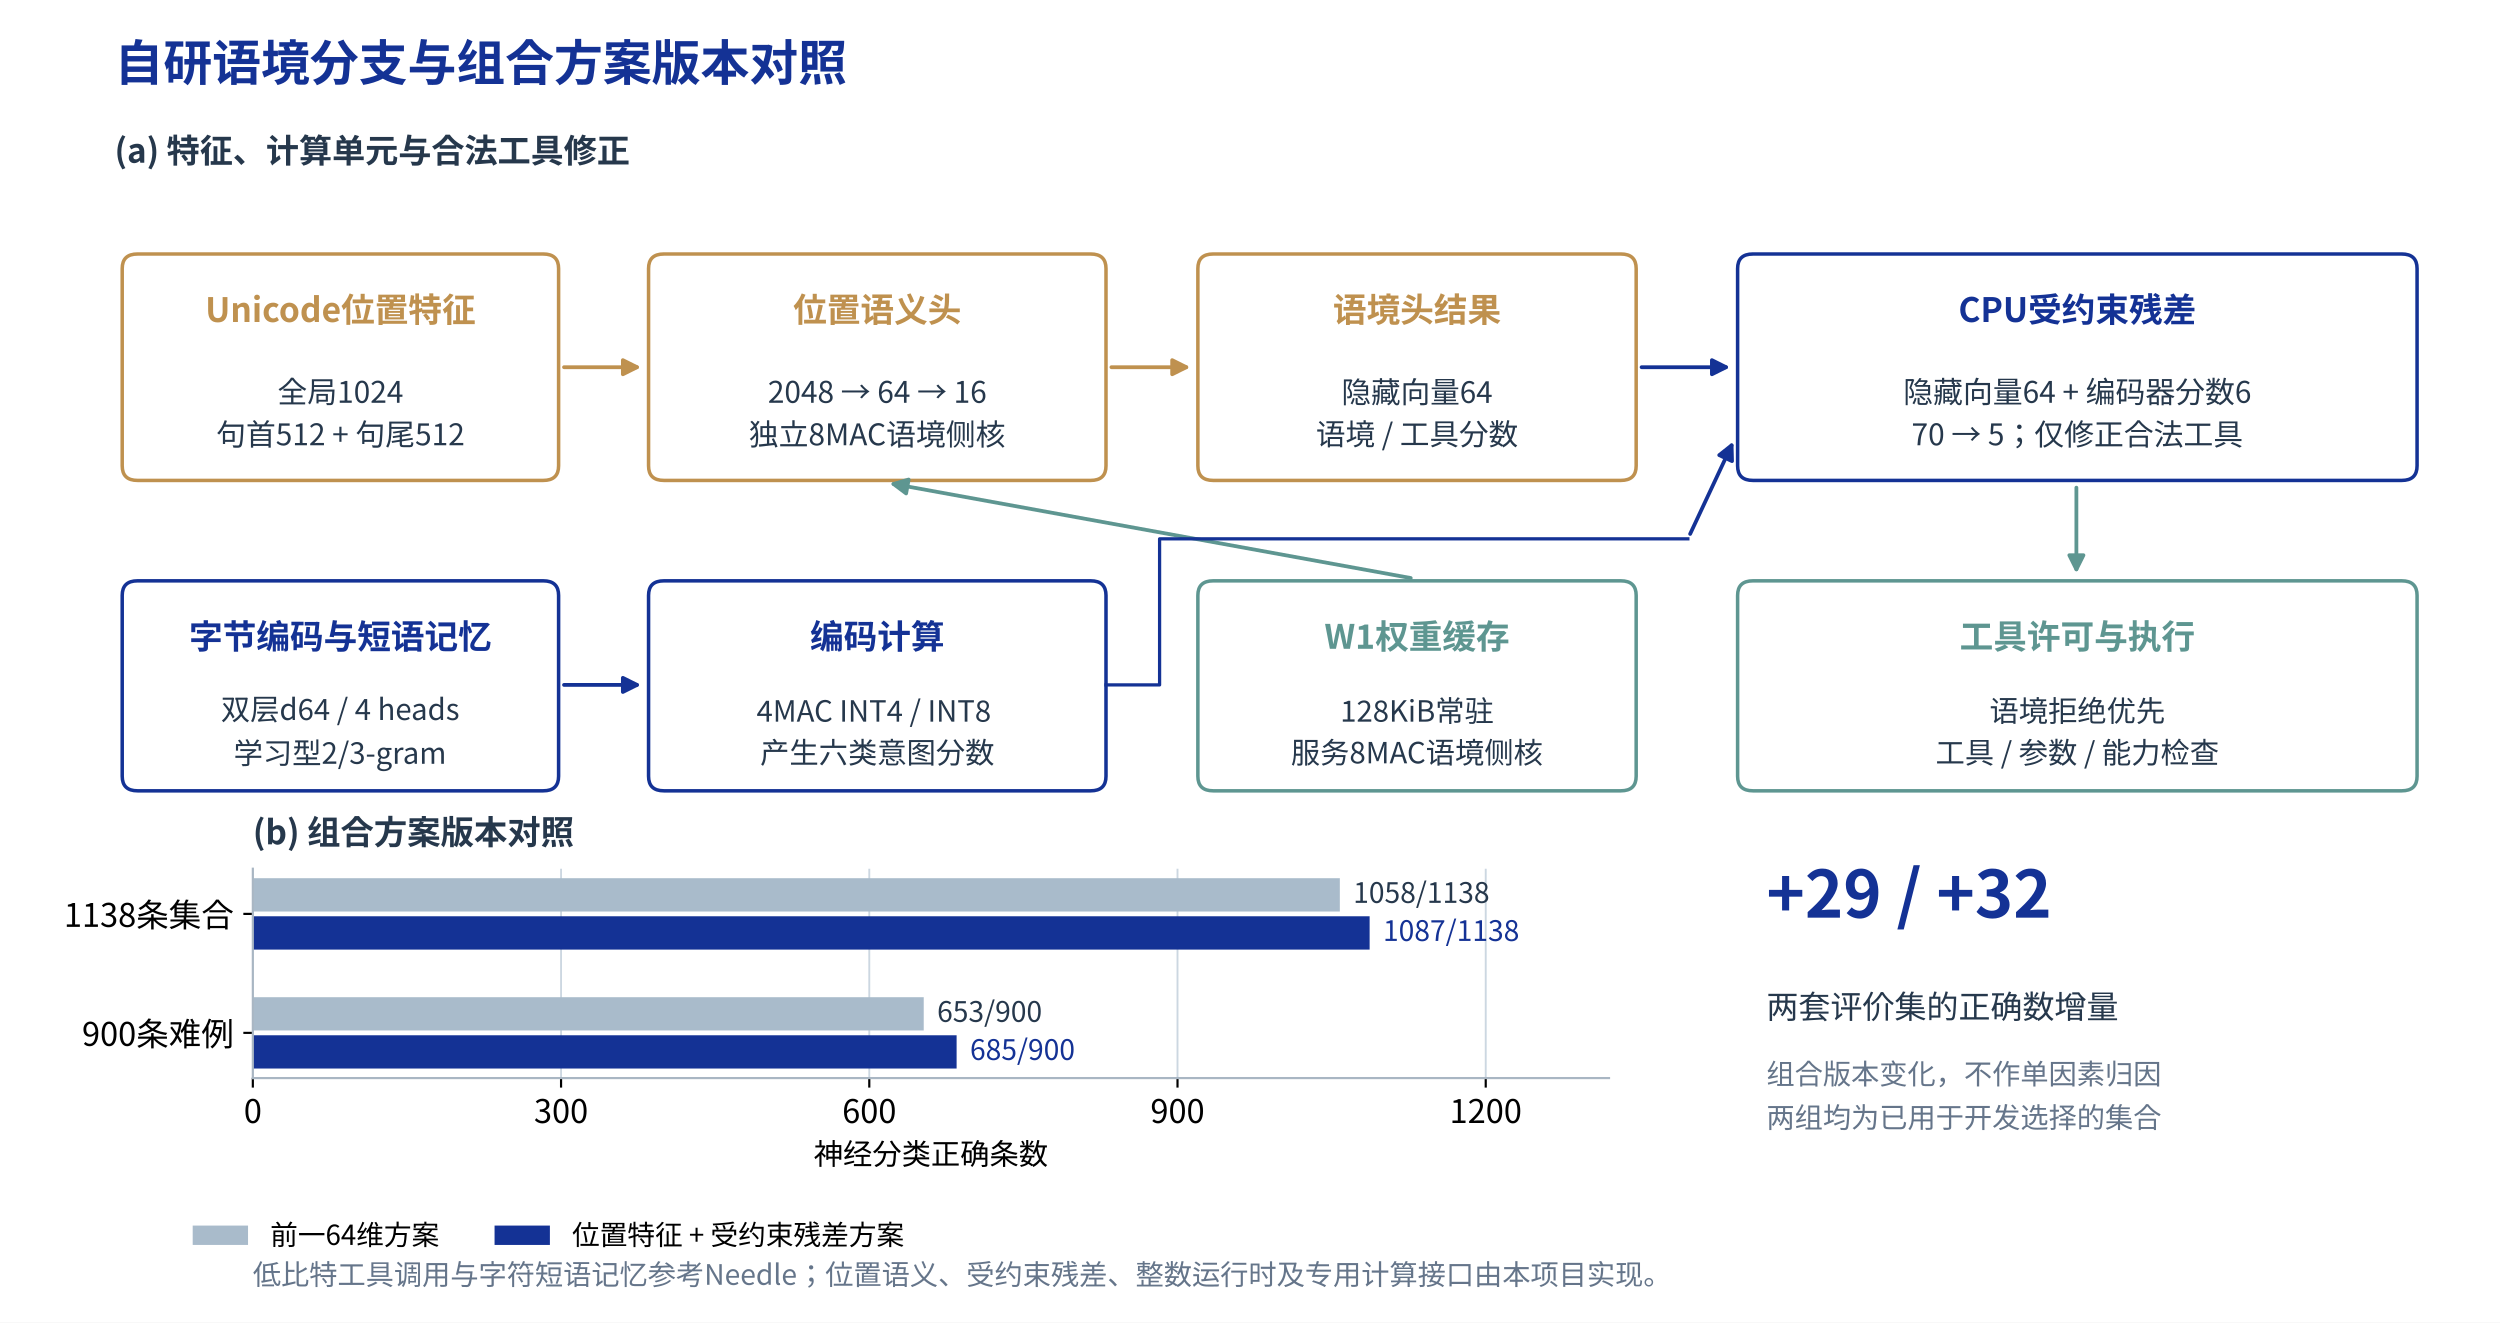
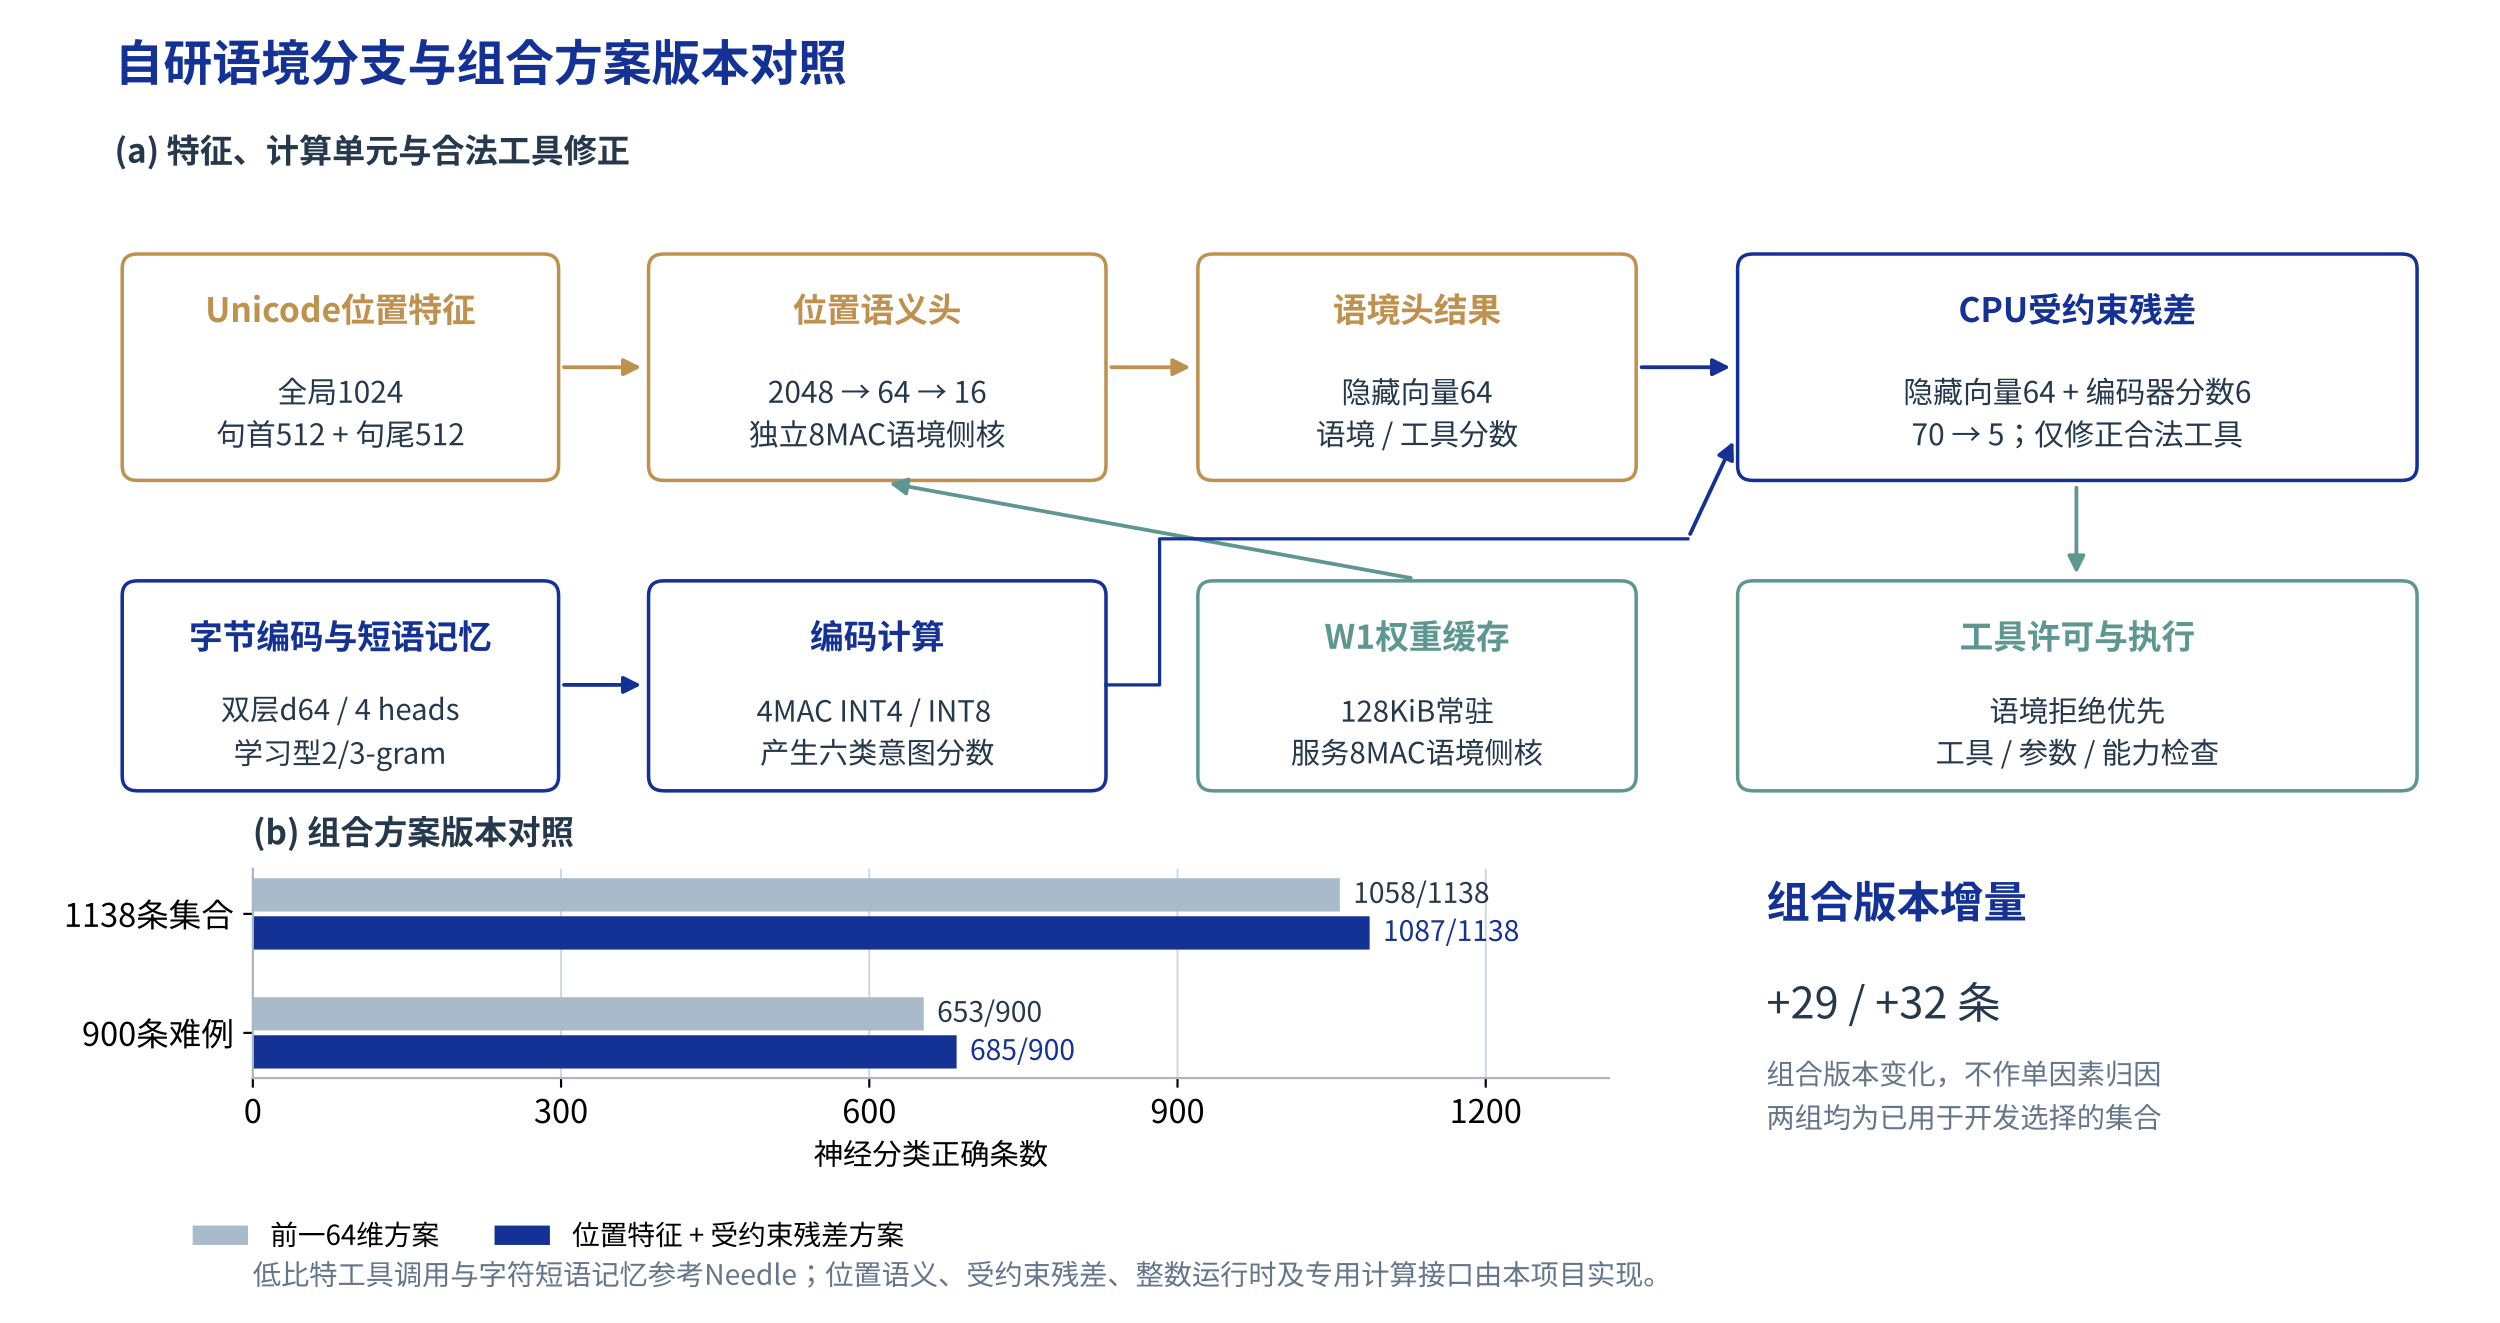
<svg xmlns="http://www.w3.org/2000/svg" xmlns:xlink="http://www.w3.org/1999/xlink" height="487.561pt" version="1.1" viewBox="0 0 921.64 487.561" width="921.64pt">
  <defs>
    <style type="text/css">
*{stroke-linecap:butt;stroke-linejoin:round;}
  </style>
  </defs>
  <g id="figure_1">
    <g id="patch_1">
      <path d="M 0 487.561  L 921.64 487.561  L 921.64 0  L 0 0  z " style="fill:#ffffff;" />
    </g>
    <g id="axes_1">
      <g id="patch_2">
-         <path clip-path="url(#pc05a24f539)" d="M 50.699 177.107  L 200.286 177.107  Q 205.931 177.107 205.931 171.722  L 205.931 99.025  Q 205.931 93.64 200.286 93.64  L 50.699 93.64  Q 45.054 93.64 45.054 99.025  L 45.054 171.722  Q 45.054 177.107 50.699 177.107  z " style="fill:#ffffff;stroke:#bf914f;stroke-linejoin:miter;stroke-width:1.3;" />
+         <path clip-path="url(#p7efec28228)" d="M 50.699 177.107  L 200.286 177.107  Q 205.931 177.107 205.931 171.722  L 205.931 99.025  Q 205.931 93.64 200.286 93.64  L 50.699 93.64  Q 45.054 93.64 45.054 99.025  L 45.054 171.722  Q 45.054 177.107 50.699 177.107  z " style="fill:#ffffff;stroke:#bf914f;stroke-linejoin:miter;stroke-width:1.3;" />
      </g>
      <g id="patch_3">
-         <path clip-path="url(#pc05a24f539)" d="M 244.739 177.107  L 402.088 177.107  Q 407.732 177.107 407.732 171.722  L 407.732 99.025  Q 407.732 93.64 402.088 93.64  L 244.739 93.64  Q 239.094 93.64 239.094 99.025  L 239.094 171.722  Q 239.094 177.107 244.739 177.107  z " style="fill:#ffffff;stroke:#bf914f;stroke-linejoin:miter;stroke-width:1.3;" />
+         <path clip-path="url(#p7efec28228)" d="M 244.739 177.107  L 402.088 177.107  Q 407.732 177.107 407.732 171.722  L 407.732 99.025  Q 407.732 93.64 402.088 93.64  L 244.739 93.64  Q 239.094 93.64 239.094 99.025  L 239.094 171.722  Q 239.094 177.107 244.739 177.107  z " style="fill:#ffffff;stroke:#bf914f;stroke-linejoin:miter;stroke-width:1.3;" />
      </g>
      <g id="patch_4">
-         <path clip-path="url(#pc05a24f539)" d="M 447.246 177.107  L 597.539 177.107  Q 603.184 177.107 603.184 171.722  L 603.184 99.025  Q 603.184 93.64 597.539 93.64  L 447.246 93.64  Q 441.601 93.64 441.601 99.025  L 441.601 171.722  Q 441.601 177.107 447.246 177.107  z " style="fill:#ffffff;stroke:#bf914f;stroke-linejoin:miter;stroke-width:1.3;" />
+         <path clip-path="url(#p7efec28228)" d="M 447.246 177.107  L 597.539 177.107  Q 603.184 177.107 603.184 171.722  L 603.184 99.025  Q 603.184 93.64 597.539 93.64  L 447.246 93.64  Q 441.601 93.64 441.601 99.025  L 441.601 171.722  Q 441.601 177.107 447.246 177.107  z " style="fill:#ffffff;stroke:#bf914f;stroke-linejoin:miter;stroke-width:1.3;" />
      </g>
      <g id="patch_5">
-         <path clip-path="url(#pc05a24f539)" d="M 646.225 177.107  L 885.424 177.107  Q 891.068 177.107 891.068 171.722  L 891.068 99.025  Q 891.068 93.64 885.424 93.64  L 646.225 93.64  Q 640.58 93.64 640.58 99.025  L 640.58 171.722  Q 640.58 177.107 646.225 177.107  z " style="fill:#ffffff;stroke:#143295;stroke-linejoin:miter;stroke-width:1.3;" />
+         <path clip-path="url(#p7efec28228)" d="M 646.225 177.107  L 885.424 177.107  Q 891.068 177.107 891.068 171.722  L 891.068 99.025  Q 891.068 93.64 885.424 93.64  L 646.225 93.64  Q 640.58 93.64 640.58 99.025  L 640.58 171.722  Q 640.58 177.107 646.225 177.107  z " style="fill:#ffffff;stroke:#143295;stroke-linejoin:miter;stroke-width:1.3;" />
      </g>
      <g id="patch_6">
-         <path clip-path="url(#pc05a24f539)" d="M 207.932 135.373  Q 222.162 135.373 234.827 135.373  " style="fill:none;stroke:#bf914f;stroke-linecap:round;stroke-width:1.4;" />
-         <path clip-path="url(#pc05a24f539)" d="M 229.627 132.773  L 234.827 135.373  L 229.627 137.973  L 229.627 132.773  z " style="fill:#bf914f;stroke:#bf914f;stroke-linecap:round;stroke-width:1.4;" />
+         <path clip-path="url(#p7efec28228)" d="M 207.932 135.373  Q 222.162 135.373 234.827 135.373  " style="fill:none;stroke:#bf914f;stroke-linecap:round;stroke-width:1.4;" />
+         <path clip-path="url(#p7efec28228)" d="M 229.627 132.773  L 234.827 135.373  L 229.627 137.973  L 229.627 132.773  z " style="fill:#bf914f;stroke:#bf914f;stroke-linecap:round;stroke-width:1.4;" />
      </g>
      <g id="patch_7">
-         <path clip-path="url(#pc05a24f539)" d="M 409.736 135.373  Q 424.318 135.373 437.333 135.373  " style="fill:none;stroke:#bf914f;stroke-linecap:round;stroke-width:1.4;" />
-         <path clip-path="url(#pc05a24f539)" d="M 432.133 132.773  L 437.333 135.373  L 432.133 137.973  L 432.133 132.773  z " style="fill:#bf914f;stroke:#bf914f;stroke-linecap:round;stroke-width:1.4;" />
+         <path clip-path="url(#p7efec28228)" d="M 409.736 135.373  Q 424.318 135.373 437.333 135.373  " style="fill:none;stroke:#bf914f;stroke-linecap:round;stroke-width:1.4;" />
+         <path clip-path="url(#p7efec28228)" d="M 432.133 132.773  L 437.333 135.373  L 432.133 137.973  L 432.133 132.773  z " style="fill:#bf914f;stroke:#bf914f;stroke-linecap:round;stroke-width:1.4;" />
      </g>
      <g id="patch_8">
-         <path clip-path="url(#pc05a24f539)" d="M 605.186 135.373  Q 621.529 135.373 636.307 135.373  " style="fill:none;stroke:#143295;stroke-linecap:round;stroke-width:1.4;" />
-         <path clip-path="url(#pc05a24f539)" d="M 631.107 132.773  L 636.307 135.373  L 631.107 137.973  L 631.107 132.773  z " style="fill:#143295;stroke:#143295;stroke-linecap:round;stroke-width:1.4;" />
+         <path clip-path="url(#p7efec28228)" d="M 605.186 135.373  Q 621.529 135.373 636.307 135.373  " style="fill:none;stroke:#143295;stroke-linecap:round;stroke-width:1.4;" />
+         <path clip-path="url(#p7efec28228)" d="M 631.107 132.773  L 636.307 135.373  L 631.107 137.973  L 631.107 132.773  z " style="fill:#143295;stroke:#143295;stroke-linecap:round;stroke-width:1.4;" />
      </g>
      <g id="patch_9">
-         <path clip-path="url(#pc05a24f539)" d="M 50.699 291.536  L 200.286 291.536  Q 205.931 291.536 205.931 286.151  L 205.931 219.513  Q 205.931 214.128 200.286 214.128  L 50.699 214.128  Q 45.054 214.128 45.054 219.513  L 45.054 286.151  Q 45.054 291.536 50.699 291.536  z " style="fill:#ffffff;stroke:#143295;stroke-linejoin:miter;stroke-width:1.3;" />
+         <path clip-path="url(#p7efec28228)" d="M 50.699 291.536  L 200.286 291.536  Q 205.931 291.536 205.931 286.151  L 205.931 219.513  Q 205.931 214.128 200.286 214.128  L 50.699 214.128  Q 45.054 214.128 45.054 219.513  L 45.054 286.151  Q 45.054 291.536 50.699 291.536  z " style="fill:#ffffff;stroke:#143295;stroke-linejoin:miter;stroke-width:1.3;" />
      </g>
      <g id="patch_10">
-         <path clip-path="url(#pc05a24f539)" d="M 244.739 291.536  L 402.088 291.536  Q 407.732 291.536 407.732 286.151  L 407.732 219.513  Q 407.732 214.128 402.088 214.128  L 244.739 214.128  Q 239.094 214.128 239.094 219.513  L 239.094 286.151  Q 239.094 291.536 244.739 291.536  z " style="fill:#ffffff;stroke:#143295;stroke-linejoin:miter;stroke-width:1.3;" />
+         <path clip-path="url(#p7efec28228)" d="M 244.739 291.536  L 402.088 291.536  Q 407.732 291.536 407.732 286.151  L 407.732 219.513  Q 407.732 214.128 402.088 214.128  L 244.739 214.128  Q 239.094 214.128 239.094 219.513  L 239.094 286.151  Q 239.094 291.536 244.739 291.536  z " style="fill:#ffffff;stroke:#143295;stroke-linejoin:miter;stroke-width:1.3;" />
      </g>
      <g id="patch_11">
-         <path clip-path="url(#pc05a24f539)" d="M 447.246 291.536  L 597.539 291.536  Q 603.184 291.536 603.184 286.151  L 603.184 219.513  Q 603.184 214.128 597.539 214.128  L 447.246 214.128  Q 441.601 214.128 441.601 219.513  L 441.601 286.151  Q 441.601 291.536 447.246 291.536  z " style="fill:#ffffff;stroke:#5e9691;stroke-linejoin:miter;stroke-width:1.3;" />
+         <path clip-path="url(#p7efec28228)" d="M 447.246 291.536  L 597.539 291.536  Q 603.184 291.536 603.184 286.151  L 603.184 219.513  Q 603.184 214.128 597.539 214.128  L 447.246 214.128  Q 441.601 214.128 441.601 219.513  L 441.601 286.151  Q 441.601 291.536 447.246 291.536  z " style="fill:#ffffff;stroke:#5e9691;stroke-linejoin:miter;stroke-width:1.3;" />
      </g>
      <g id="patch_12">
-         <path clip-path="url(#pc05a24f539)" d="M 646.225 291.536  L 885.424 291.536  Q 891.068 291.536 891.068 286.151  L 891.068 219.513  Q 891.068 214.128 885.424 214.128  L 646.225 214.128  Q 640.58 214.128 640.58 219.513  L 640.58 286.151  Q 640.58 291.536 646.225 291.536  z " style="fill:#ffffff;stroke:#5e9691;stroke-linejoin:miter;stroke-width:1.3;" />
+         <path clip-path="url(#p7efec28228)" d="M 646.225 291.536  L 885.424 291.536  Q 891.068 291.536 891.068 286.151  L 891.068 219.513  Q 891.068 214.128 885.424 214.128  L 646.225 214.128  Q 640.58 214.128 640.58 219.513  L 640.58 286.151  Q 640.58 291.536 646.225 291.536  z " style="fill:#ffffff;stroke:#5e9691;stroke-linejoin:miter;stroke-width:1.3;" />
      </g>
      <g id="patch_13">
-         <path clip-path="url(#pc05a24f539)" d="M 207.932 252.496  Q 222.162 252.496 234.827 252.496  " style="fill:none;stroke:#143295;stroke-linecap:round;stroke-width:1.4;" />
-         <path clip-path="url(#pc05a24f539)" d="M 229.627 249.896  L 234.827 252.496  L 229.627 255.096  L 229.627 249.896  z " style="fill:#143295;stroke:#143295;stroke-linecap:round;stroke-width:1.4;" />
+         <path clip-path="url(#p7efec28228)" d="M 207.932 252.496  Q 222.162 252.496 234.827 252.496  " style="fill:none;stroke:#143295;stroke-linecap:round;stroke-width:1.4;" />
+         <path clip-path="url(#p7efec28228)" d="M 229.627 249.896  L 234.827 252.496  L 229.627 255.096  L 229.627 249.896  z " style="fill:#143295;stroke:#143295;stroke-linecap:round;stroke-width:1.4;" />
      </g>
      <g id="patch_14">
-         <path clip-path="url(#pc05a24f539)" d="M 623.082 196.836  Q 631.055 179.798 638.365 164.179  " style="fill:none;stroke:#143295;stroke-linecap:round;stroke-width:1.4;" />
-         <path clip-path="url(#pc05a24f539)" d="M 633.806 167.786  L 638.365 164.179  L 638.516 169.99  L 633.806 167.786  z " style="fill:#143295;stroke:#143295;stroke-linecap:round;stroke-width:1.4;" />
+         <path clip-path="url(#p7efec28228)" d="M 623.082 196.836  Q 631.055 179.798 638.365 164.179  " style="fill:none;stroke:#143295;stroke-linecap:round;stroke-width:1.4;" />
+         <path clip-path="url(#p7efec28228)" d="M 633.806 167.786  L 638.365 164.179  L 638.516 169.99  L 633.806 167.786  z " style="fill:#143295;stroke:#143295;stroke-linecap:round;stroke-width:1.4;" />
      </g>
      <g id="patch_15">
-         <path clip-path="url(#pc05a24f539)" d="M 520.073 213.097  Q 423.963 195.618 329.393 178.418  " style="fill:none;stroke:#5e9691;stroke-linecap:round;stroke-width:1.4;" />
-         <path clip-path="url(#pc05a24f539)" d="M 334.044 181.907  L 329.393 178.418  L 334.975 176.791  L 334.044 181.907  z " style="fill:#5e9691;stroke:#5e9691;stroke-linecap:round;stroke-width:1.4;" />
+         <path clip-path="url(#p7efec28228)" d="M 520.073 213.097  Q 423.963 195.618 329.393 178.418  " style="fill:none;stroke:#5e9691;stroke-linecap:round;stroke-width:1.4;" />
+         <path clip-path="url(#p7efec28228)" d="M 334.044 181.907  L 329.393 178.418  L 334.975 176.791  L 334.044 181.907  z " style="fill:#5e9691;stroke:#5e9691;stroke-linecap:round;stroke-width:1.4;" />
      </g>
      <g id="patch_16">
-         <path clip-path="url(#pc05a24f539)" d="M 765.472 179.779  Q 765.472 195.616 765.472 209.888  " style="fill:none;stroke:#5e9691;stroke-linecap:round;stroke-width:1.4;" />
-         <path clip-path="url(#pc05a24f539)" d="M 768.072 204.688  L 765.472 209.888  L 762.872 204.688  L 768.072 204.688  z " style="fill:#5e9691;stroke:#5e9691;stroke-linecap:round;stroke-width:1.4;" />
+         <path clip-path="url(#p7efec28228)" d="M 765.472 179.779  Q 765.472 195.616 765.472 209.888  " style="fill:none;stroke:#5e9691;stroke-linecap:round;stroke-width:1.4;" />
+         <path clip-path="url(#p7efec28228)" d="M 768.072 204.688  L 765.472 209.888  L 762.872 204.688  L 768.072 204.688  z " style="fill:#5e9691;stroke:#5e9691;stroke-linecap:round;stroke-width:1.4;" />
      </g>
      <g id="line2d_1">
-         <path clip-path="url(#pc05a24f539)" d="M 407.732 252.496  L 427.489 252.496  L 427.489 198.646  L 622.235 198.646  " style="fill:none;stroke:#143295;stroke-linecap:square;stroke-width:1.2;" />
+         <path clip-path="url(#p7efec28228)" d="M 407.732 252.496  L 427.489 252.496  L 427.489 198.646  L 622.235 198.646  " style="fill:none;stroke:#143295;stroke-linecap:square;stroke-width:1.2;" />
      </g>
      <g id="text_1">
        <text style="fill:#143295;font-family:Noto Sans CJK JP;font-size:18px;font-style:normal;font-weight:bold;text-anchor:start;" transform="rotate(-0, 42.23163, 29.69414)" x="42.232" y="29.694">自研语境分支与组合方案版本对照</text>
      </g>
      <g id="text_2">
        <text style="fill:#26384c;font-family:Noto Sans CJK JP;font-size:12.2px;font-style:normal;font-weight:bold;text-anchor:start;" transform="rotate(-0, 42.23163, 59.98437)" x="42.232" y="59.984">(a) 特征、计算单元与合法工具修正</text>
      </g>
      <g id="text_3">
        <text style="fill:#bf914f;font-family:Noto Sans CJK JP;font-size:12.4px;font-style:normal;font-weight:bold;text-anchor:middle;" transform="rotate(-0, 125.4924, 118.6945)" x="125.492" y="118.695">Unicode位置特征</text>
      </g>
      <g id="text_4">
        <text style="fill:#26384c;font-family:Noto Sans CJK JP;font-size:11px;font-style:normal;font-weight:normal;" transform="translate(102.2824 148.5025)">全局1024</text>
        <text style="fill:#26384c;font-family:Noto Sans CJK JP;font-size:11px;font-style:normal;font-weight:normal;" transform="translate(79.66024 164.1551)">句首512 + 句尾512</text>
      </g>
      <g id="text_5">
        <text style="fill:#bf914f;font-family:Noto Sans CJK JP;font-size:12.4px;font-style:normal;font-weight:bold;text-anchor:middle;" transform="rotate(-0, 323.4132, 118.6945)" x="323.413" y="118.695">位置语义头</text>
      </g>
      <g id="text_6">
        <text style="fill:#26384c;font-family:Noto Sans CJK JP;font-size:11px;font-style:normal;font-weight:normal;" transform="translate(283.0639 148.5025)">2048 → 64 → 16</text>
        <text style="fill:#26384c;font-family:Noto Sans CJK JP;font-size:11px;font-style:normal;font-weight:normal;" transform="translate(276.0419 164.1551)">独立8MAC语境侧核</text>
      </g>
      <g id="text_7">
        <text style="fill:#bf914f;font-family:Noto Sans CJK JP;font-size:12.4px;font-style:normal;font-weight:bold;text-anchor:middle;" transform="rotate(-0, 522.3924, 118.6945)" x="522.392" y="118.695">语境头结果</text>
      </g>
      <g id="text_8">
        <text style="fill:#26384c;font-family:Noto Sans CJK JP;font-size:10.9px;font-style:normal;font-weight:normal;" transform="translate(494.5429 148.5453)">隐藏向量64</text>
        <text style="fill:#26384c;font-family:Noto Sans CJK JP;font-size:10.9px;font-style:normal;font-weight:normal;" transform="translate(485.1136 164.0556)">语境 / 工具分数</text>
      </g>
      <g id="text_9">
        <text style="fill:#143295;font-family:Noto Sans CJK JP;font-size:12.4px;font-style:normal;font-weight:bold;text-anchor:middle;" transform="rotate(-0, 765.8244, 118.6945)" x="765.824" y="118.695">CPU受约束残差</text>
      </g>
      <g id="text_10">
        <text style="fill:#26384c;font-family:Noto Sans CJK JP;font-size:11px;font-style:normal;font-weight:normal;" transform="translate(701.6497 148.5025)">隐藏向量64 + 编码器分数6</text>
        <text style="fill:#26384c;font-family:Noto Sans CJK JP;font-size:11px;font-style:normal;font-weight:normal;" transform="translate(704.7022 164.1551)">70 → 5；仅修正合法工具</text>
      </g>
      <g id="text_11">
        <text style="fill:#143295;font-family:Noto Sans CJK JP;font-size:12.4px;font-style:normal;font-weight:bold;text-anchor:middle;" transform="rotate(-0, 125.4924, 239.1823)" x="125.492" y="239.182">字节编码与短语记忆</text>
      </g>
      <g id="text_12">
        <text style="fill:#26384c;font-family:Noto Sans CJK JP;font-size:10.8px;font-style:normal;font-weight:normal;" transform="translate(81.42167 265.4233)">双层d64 / 4 heads</text>
        <text style="fill:#26384c;font-family:Noto Sans CJK JP;font-size:10.8px;font-style:normal;font-weight:normal;" transform="translate(86.12642 281.5862)">学习型2/3-gram</text>
      </g>
      <g id="text_13">
        <text style="fill:#143295;font-family:Noto Sans CJK JP;font-size:12.4px;font-style:normal;font-weight:bold;text-anchor:middle;" transform="rotate(-0, 323.4132, 239.1823)" x="323.413" y="239.182">编码计算</text>
      </g>
      <g id="text_14">
        <text style="fill:#26384c;font-family:Noto Sans CJK JP;font-size:10.8px;font-style:normal;font-weight:normal;" transform="translate(278.9105 266.0469)">4MAC  INT4 / INT8</text>
        <text style="fill:#26384c;font-family:Noto Sans CJK JP;font-size:10.8px;font-style:normal;font-weight:normal;" transform="translate(280.2132 281.4149)">产生六类意图分数</text>
      </g>
      <g id="text_15">
        <text style="fill:#5e9691;font-family:Noto Sans CJK JP;font-size:12.4px;font-style:normal;font-weight:bold;text-anchor:middle;" transform="rotate(-0, 522.3924, 239.1823)" x="522.392" y="239.182">W1权重缓存</text>
      </g>
      <g id="text_16">
        <text style="fill:#26384c;font-family:Noto Sans CJK JP;font-size:10.8px;font-style:normal;font-weight:normal;" transform="translate(494.0804 266.0469)">128KiB常驻</text>
        <text style="fill:#26384c;font-family:Noto Sans CJK JP;font-size:10.8px;font-style:normal;font-weight:normal;" transform="translate(475.8824 281.4149)">服务8MAC语境侧核</text>
      </g>
      <g id="text_17">
        <text style="fill:#5e9691;font-family:Noto Sans CJK JP;font-size:12.4px;font-style:normal;font-weight:bold;text-anchor:middle;" transform="rotate(-0, 765.8244, 239.1823)" x="765.824" y="239.182">工具许可与执行</text>
      </g>
      <g id="text_18">
        <text style="fill:#26384c;font-family:Noto Sans CJK JP;font-size:10.8px;font-style:normal;font-weight:normal;" transform="translate(733.4244 266.038)">语境拒绝优先</text>
        <text style="fill:#26384c;font-family:Noto Sans CJK JP;font-size:10.8px;font-style:normal;font-weight:normal;" transform="translate(713.5507 281.4238)">工具 / 参数 / 能力检查</text>
      </g>
    </g>
    <g id="axes_2">
      <g id="patch_17">
        <path d="M 93.208 397.44  L 593.176 397.44  L 593.176 320.256  L 93.208 320.256  z " style="fill:#ffffff;" />
      </g>
      <g id="matplotlib.axis_1">
        <g id="xtick_1">
          <g id="line2d_2">
-             <path clip-path="url(#p86fbe4a906)" d="M 93.208 397.44  L 93.208 320.256  " style="fill:none;stroke:#ccd7e1;stroke-linecap:square;stroke-width:0.7;" />
+             <path clip-path="url(#pe713fb48fd)" d="M 93.208 397.44  L 93.208 320.256  " style="fill:none;stroke:#ccd7e1;stroke-linecap:square;stroke-width:0.7;" />
          </g>
          <g id="line2d_3">
            <defs>
-               <path d="M 0 0  L 0 3.5  " id="ma0ab1738ef" style="stroke:#000000;stroke-width:0.8;" />
+               <path d="M 0 0  L 0 3.5  " id="mee6e155982" style="stroke:#000000;stroke-width:0.8;" />
            </defs>
            <g>
-               <use style="stroke:#000000;stroke-width:0.8;" x="93.208" xlink:href="#ma0ab1738ef" y="397.44" />
+               <use style="stroke:#000000;stroke-width:0.8;" x="93.208" xlink:href="#mee6e155982" y="397.44" />
            </g>
          </g>
          <g id="text_19">
            <text style="font-family:Noto Sans CJK JP;font-size:12px;font-style:normal;font-weight:normal;text-anchor:middle;" transform="rotate(-0, 93.20762, 413.9912)" x="93.208" y="413.991">0</text>
          </g>
        </g>
        <g id="xtick_2">
          <g id="line2d_4">
-             <path clip-path="url(#p86fbe4a906)" d="M 206.837 397.44  L 206.837 320.256  " style="fill:none;stroke:#ccd7e1;stroke-linecap:square;stroke-width:0.7;" />
+             <path clip-path="url(#pe713fb48fd)" d="M 206.837 397.44  L 206.837 320.256  " style="fill:none;stroke:#ccd7e1;stroke-linecap:square;stroke-width:0.7;" />
          </g>
          <g id="line2d_5">
            <g>
-               <use style="stroke:#000000;stroke-width:0.8;" x="206.837" xlink:href="#ma0ab1738ef" y="397.44" />
+               <use style="stroke:#000000;stroke-width:0.8;" x="206.837" xlink:href="#mee6e155982" y="397.44" />
            </g>
          </g>
          <g id="text_20">
            <text style="font-family:Noto Sans CJK JP;font-size:12px;font-style:normal;font-weight:normal;text-anchor:middle;" transform="rotate(-0, 206.8367, 413.9912)" x="206.837" y="413.991">300</text>
          </g>
        </g>
        <g id="xtick_3">
          <g id="line2d_6">
-             <path clip-path="url(#p86fbe4a906)" d="M 320.466 397.44  L 320.466 320.256  " style="fill:none;stroke:#ccd7e1;stroke-linecap:square;stroke-width:0.7;" />
+             <path clip-path="url(#pe713fb48fd)" d="M 320.466 397.44  L 320.466 320.256  " style="fill:none;stroke:#ccd7e1;stroke-linecap:square;stroke-width:0.7;" />
          </g>
          <g id="line2d_7">
            <g>
-               <use style="stroke:#000000;stroke-width:0.8;" x="320.466" xlink:href="#ma0ab1738ef" y="397.44" />
+               <use style="stroke:#000000;stroke-width:0.8;" x="320.466" xlink:href="#mee6e155982" y="397.44" />
            </g>
          </g>
          <g id="text_21">
            <text style="font-family:Noto Sans CJK JP;font-size:12px;font-style:normal;font-weight:normal;text-anchor:middle;" transform="rotate(-0, 320.4658, 413.9912)" x="320.466" y="413.991">600</text>
          </g>
        </g>
        <g id="xtick_4">
          <g id="line2d_8">
-             <path clip-path="url(#p86fbe4a906)" d="M 434.095 397.44  L 434.095 320.256  " style="fill:none;stroke:#ccd7e1;stroke-linecap:square;stroke-width:0.7;" />
+             <path clip-path="url(#pe713fb48fd)" d="M 434.095 397.44  L 434.095 320.256  " style="fill:none;stroke:#ccd7e1;stroke-linecap:square;stroke-width:0.7;" />
          </g>
          <g id="line2d_9">
            <g>
-               <use style="stroke:#000000;stroke-width:0.8;" x="434.095" xlink:href="#ma0ab1738ef" y="397.44" />
+               <use style="stroke:#000000;stroke-width:0.8;" x="434.095" xlink:href="#mee6e155982" y="397.44" />
            </g>
          </g>
          <g id="text_22">
            <text style="font-family:Noto Sans CJK JP;font-size:12px;font-style:normal;font-weight:normal;text-anchor:middle;" transform="rotate(-0, 434.0949, 413.9912)" x="434.095" y="413.991">900</text>
          </g>
        </g>
        <g id="xtick_5">
          <g id="line2d_10">
-             <path clip-path="url(#p86fbe4a906)" d="M 547.724 397.44  L 547.724 320.256  " style="fill:none;stroke:#ccd7e1;stroke-linecap:square;stroke-width:0.7;" />
+             <path clip-path="url(#pe713fb48fd)" d="M 547.724 397.44  L 547.724 320.256  " style="fill:none;stroke:#ccd7e1;stroke-linecap:square;stroke-width:0.7;" />
          </g>
          <g id="line2d_11">
            <g>
-               <use style="stroke:#000000;stroke-width:0.8;" x="547.724" xlink:href="#ma0ab1738ef" y="397.44" />
+               <use style="stroke:#000000;stroke-width:0.8;" x="547.724" xlink:href="#mee6e155982" y="397.44" />
            </g>
          </g>
          <g id="text_23">
            <text style="font-family:Noto Sans CJK JP;font-size:12px;font-style:normal;font-weight:normal;text-anchor:middle;" transform="rotate(-0, 547.724, 413.9912)" x="547.724" y="413.991">1200</text>
          </g>
        </g>
        <g id="text_24">
          <text style="font-family:Noto Sans CJK JP;font-size:10.8px;font-style:normal;font-weight:normal;text-anchor:middle;" transform="rotate(-0, 343.1916, 429.3361)" x="343.192" y="429.336">神经分类正确条数</text>
        </g>
      </g>
      <g id="matplotlib.axis_2">
        <g id="ytick_1">
          <g id="line2d_12">
            <defs>
-               <path d="M 0 0  L -3.5 0  " id="m6d8af9fe5e" style="stroke:#000000;stroke-width:0.8;" />
+               <path d="M 0 0  L -3.5 0  " id="m70ddf06518" style="stroke:#000000;stroke-width:0.8;" />
            </defs>
            <g>
-               <use style="stroke:#000000;stroke-width:0.8;" x="93.208" xlink:href="#m6d8af9fe5e" y="336.921" />
+               <use style="stroke:#000000;stroke-width:0.8;" x="93.208" xlink:href="#m70ddf06518" y="336.921" />
            </g>
          </g>
          <g id="text_25">
            <text style="font-family:Noto Sans CJK JP;font-size:12px;font-style:normal;font-weight:normal;text-anchor:end;" transform="rotate(-0, 86.20762, 341.6964)" x="86.208" y="341.696">1138条集合</text>
          </g>
        </g>
        <g id="ytick_2">
          <g id="line2d_13">
            <g>
-               <use style="stroke:#000000;stroke-width:0.8;" x="93.208" xlink:href="#m6d8af9fe5e" y="380.775" />
+               <use style="stroke:#000000;stroke-width:0.8;" x="93.208" xlink:href="#m70ddf06518" y="380.775" />
            </g>
          </g>
          <g id="text_26">
            <text style="font-family:Noto Sans CJK JP;font-size:12px;font-style:normal;font-weight:normal;text-anchor:end;" transform="rotate(-0, 86.20762, 385.5509)" x="86.208" y="385.551">900条难例</text>
          </g>
        </g>
      </g>
      <g id="patch_18">
-         <path clip-path="url(#p86fbe4a906)" d="M 93.208 323.764  L 493.94 323.764  L 493.94 336.044  L 93.208 336.044  z " style="fill:#a9bbcb;" />
+         <path clip-path="url(#pe713fb48fd)" d="M 93.208 323.764  L 493.94 323.764  L 493.94 336.044  L 93.208 336.044  z " style="fill:#a9bbcb;" />
      </g>
      <g id="patch_19">
-         <path clip-path="url(#p86fbe4a906)" d="M 93.208 367.619  L 340.54 367.619  L 340.54 379.898  L 93.208 379.898  z " style="fill:#a9bbcb;" />
+         <path clip-path="url(#pe713fb48fd)" d="M 93.208 367.619  L 340.54 367.619  L 340.54 379.898  L 93.208 379.898  z " style="fill:#a9bbcb;" />
      </g>
      <g id="patch_20">
-         <path clip-path="url(#p86fbe4a906)" d="M 93.208 337.798  L 504.924 337.798  L 504.924 350.077  L 93.208 350.077  z " style="fill:#143295;" />
+         <path clip-path="url(#pe713fb48fd)" d="M 93.208 337.798  L 504.924 337.798  L 504.924 350.077  L 93.208 350.077  z " style="fill:#143295;" />
      </g>
      <g id="patch_21">
-         <path clip-path="url(#p86fbe4a906)" d="M 93.208 381.652  L 352.661 381.652  L 352.661 393.932  L 93.208 393.932  z " style="fill:#143295;" />
+         <path clip-path="url(#pe713fb48fd)" d="M 93.208 381.652  L 352.661 381.652  L 352.661 393.932  L 93.208 393.932  z " style="fill:#143295;" />
      </g>
      <g id="patch_22">
        <path d="M 93.208 397.44  L 93.208 320.256  " style="fill:none;stroke:#a9b6c3;stroke-linecap:square;stroke-linejoin:miter;stroke-width:0.8;" />
      </g>
      <g id="patch_23">
        <path d="M 93.208 397.44  L 593.176 397.44  " style="fill:none;stroke:#a9b6c3;stroke-linecap:square;stroke-linejoin:miter;stroke-width:0.8;" />
      </g>
      <g id="text_27">
        <text style="fill:#26384c;font-family:Noto Sans CJK JP;font-size:10.4px;font-style:normal;font-weight:normal;text-anchor:start;" transform="rotate(-0, 498.8635, 332.8517)" x="498.863" y="332.852">1058/1138</text>
      </g>
      <g id="text_28">
        <text style="fill:#143295;font-family:Noto Sans CJK JP;font-size:10.4px;font-style:normal;font-weight:normal;text-anchor:start;" transform="rotate(-0, 509.8476, 346.8852)" x="509.848" y="346.885">1087/1138</text>
      </g>
      <g id="text_29">
        <text style="fill:#26384c;font-family:Noto Sans CJK JP;font-size:10.4px;font-style:normal;font-weight:normal;text-anchor:start;" transform="rotate(-0, 345.4642, 376.7063)" x="345.464" y="376.706">653/900</text>
      </g>
      <g id="text_30">
        <text style="fill:#143295;font-family:Noto Sans CJK JP;font-size:10.4px;font-style:normal;font-weight:normal;text-anchor:start;" transform="rotate(-0, 357.5846, 390.7398)" x="357.585" y="390.74">685/900</text>
      </g>
      <g id="text_31">
        <text style="fill:#26384c;font-family:Noto Sans CJK JP;font-size:12.3px;font-style:normal;font-weight:bold;text-anchor:start;" transform="rotate(-0, 93.20762, 311.256)" x="93.208" y="311.256">(b) 组合方案版本对照</text>
      </g>
    </g>
    <g id="axes_3">
      <g id="text_32">
-         <text style="fill:#143295;font-family:Noto Sans CJK JP;font-size:24px;font-style:normal;font-weight:bold;text-anchor:start;" transform="rotate(-0, 651.2076, 338.2978)" x="651.208" y="338.298">+29 / +32</text>
+         <text style="fill:#143295;font-family:Noto Sans CJK JP;font-size:16px;font-style:normal;font-weight:bold;text-anchor:start;" transform="rotate(-0, 651.2076, 338.2978)" x="651.208" y="338.298">组合版本增量</text>
      </g>
      <g id="text_33">
-         <text style="fill:#26384c;font-family:Noto Sans CJK JP;font-size:11.8px;font-style:normal;font-weight:normal;text-anchor:start;" transform="rotate(-0, 651.2076, 375.4426)" x="651.208" y="375.443">两套评价集的正确数增量</text>
+         <text style="fill:#26384c;font-family:Noto Sans CJK JP;font-size:16px;font-style:normal;font-weight:normal;text-anchor:start;" transform="rotate(-0, 651.2076, 375.4426)" x="651.208" y="375.443">+29 / +32 条</text>
      </g>
      <g id="text_34">
        <text style="fill:#65758a;font-family:Noto Sans CJK JP;font-size:10.4px;font-style:normal;font-weight:normal;" transform="translate(651.2076 399.7307)">组合版本变化，不作单因素归因</text>
        <text style="fill:#65758a;font-family:Noto Sans CJK JP;font-size:10.4px;font-style:normal;font-weight:normal;" transform="translate(651.2076 415.7712)">两组均为已用于开发选择的集合</text>
      </g>
    </g>
    <g id="text_35">
      <text style="fill:#65758a;font-family:Noto Sans CJK JP;font-size:10.4px;font-style:normal;font-weight:normal;text-anchor:start;" transform="rotate(-0, 93.20762, 473.6592)" x="93.208" y="473.659">低比特工具调用与字符短语记忆参考Needle；位置语义、受约束残差、整数运行时及专用计算接口由本项目实现。</text>
    </g>
    <g id="legend_1">
      <g id="patch_24">
        <path d="M 71.04 458.955  L 91.44 458.955  L 91.44 451.815  L 71.04 451.815  z " style="fill:#a9bbcb;" />
      </g>
      <g id="text_36">
        <text style="font-family:Noto Sans CJK JP;font-size:10.2px;font-style:normal;font-weight:normal;text-anchor:start;" transform="rotate(-0, 99.6, 458.9546)" x="99.6" y="458.955">前一64维方案</text>
      </g>
      <g id="patch_25">
        <path d="M 182.322 458.955  L 202.722 458.955  L 202.722 451.815  L 182.322 451.815  z " style="fill:#143295;" />
      </g>
      <g id="text_37">
        <text style="font-family:Noto Sans CJK JP;font-size:10.2px;font-style:normal;font-weight:normal;text-anchor:start;" transform="rotate(-0, 210.882, 458.9546)" x="210.882" y="458.955">位置特征 + 受约束残差方案</text>
      </g>
    </g>
  </g>
  <defs>
-     <clipPath id="pc05a24f539">
+     <clipPath id="p7efec28228">
      <rect height="289.44" width="874.944" x="35.176" y="11.52" />
    </clipPath>
-     <clipPath id="p86fbe4a906">
+     <clipPath id="pe713fb48fd">
      <rect height="77.184" width="499.968" x="93.208" y="320.256" />
    </clipPath>
  </defs>
</svg>
